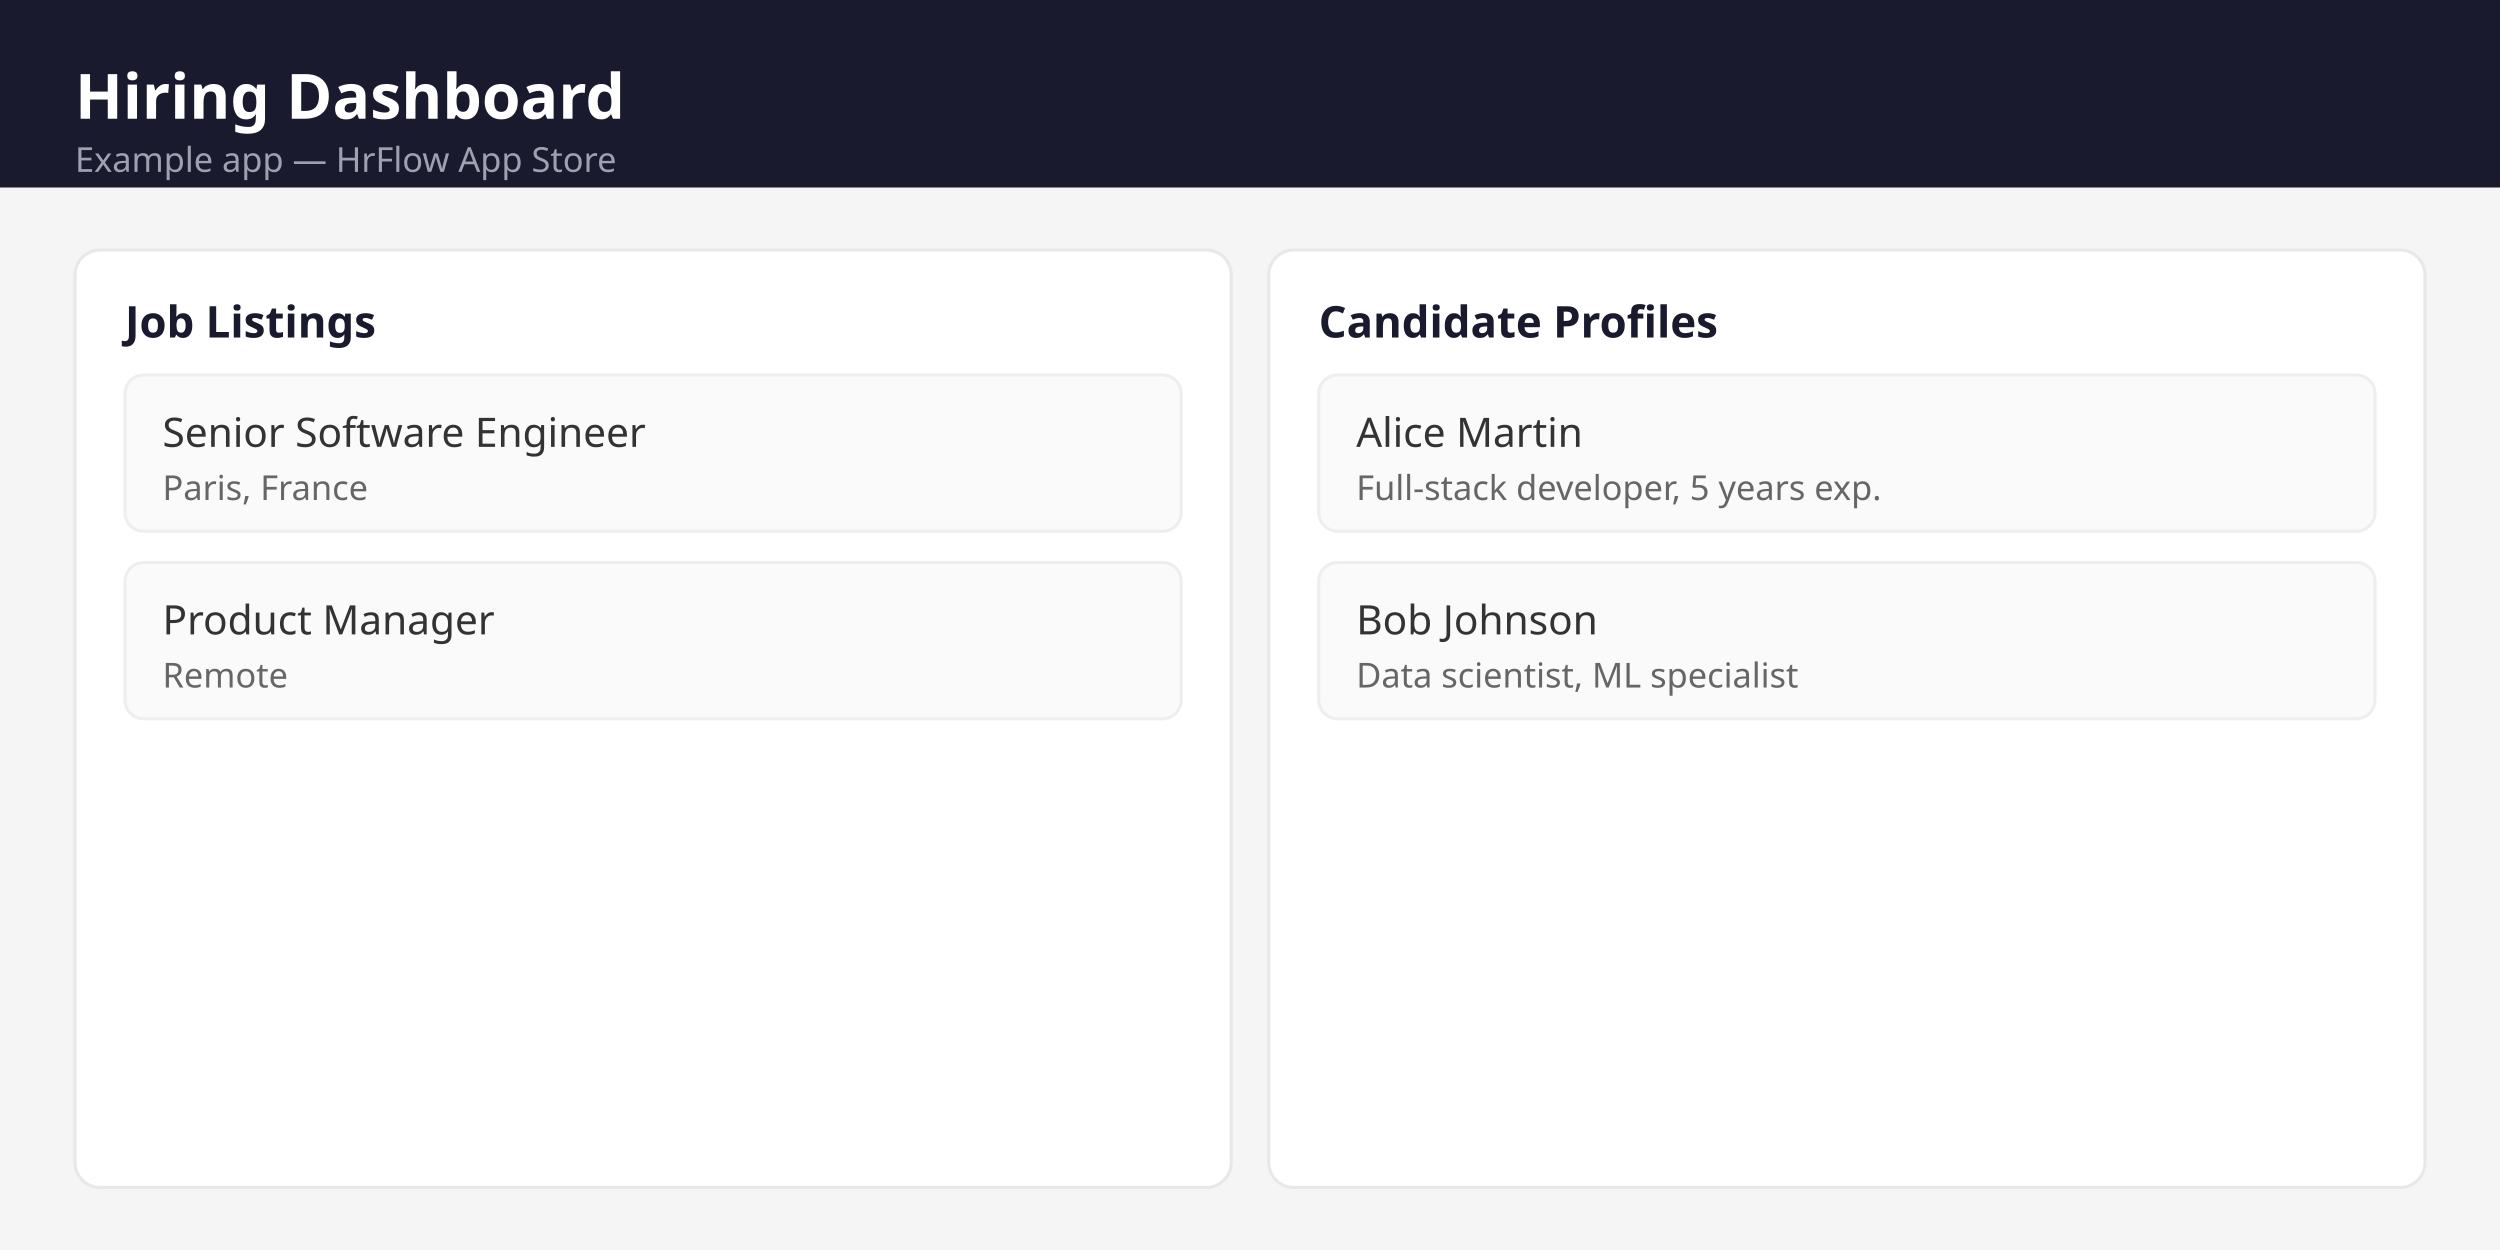
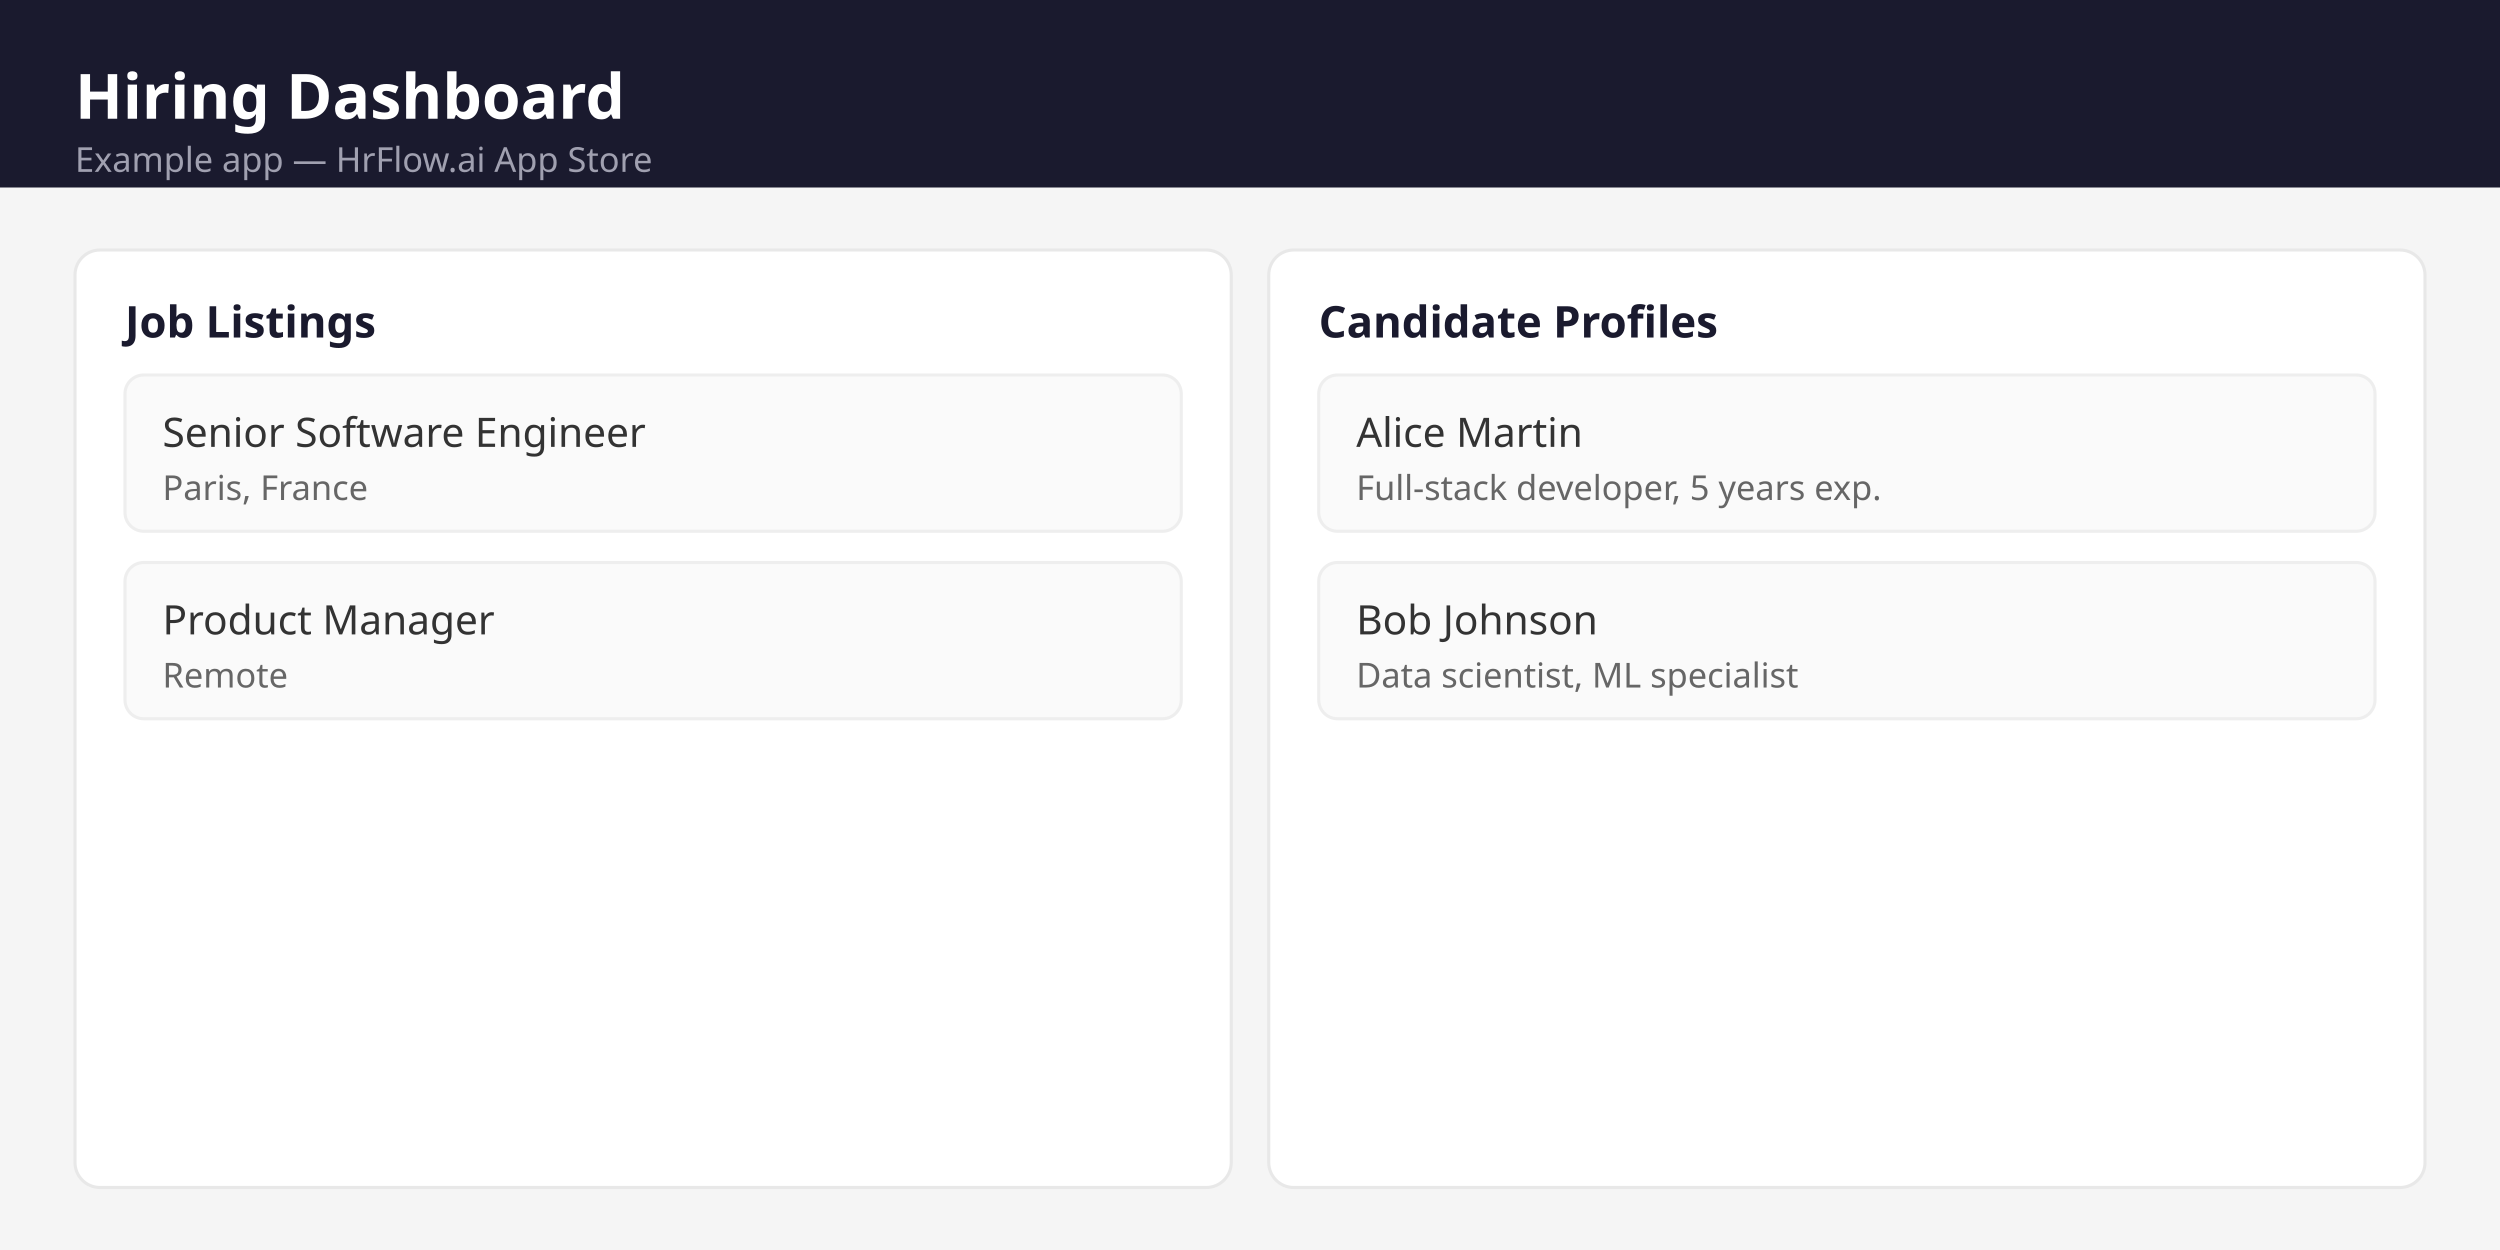
<svg xmlns="http://www.w3.org/2000/svg" width="800" height="400" viewBox="0 0 800 400">
  <rect width="800" height="400" fill="#f5f5f5" />
  <rect width="800" height="60" fill="#1a1a2e" />
  <text x="24" y="38" font-family="sans-serif" font-size="20" font-weight="600" fill="white">Hiring Dashboard</text>
-   <text x="24" y="55" font-family="sans-serif" font-size="11" fill="#a0a0b0">Example app — HrFlow App Store</text>
+   <text x="24" y="55" font-family="sans-serif" font-size="11" fill="#a0a0b0">Example app — HrFlow.ai App Store</text>
  <rect x="24" y="80" width="370" height="300" rx="8" fill="white" stroke="#e8e8e8" />
  <text x="40" y="108" font-family="sans-serif" font-size="14" font-weight="600" fill="#1a1a2e">Job Listings</text>
  <rect x="40" y="120" width="338" height="50" rx="6" fill="#fafafa" stroke="#eee" />
  <text x="52" y="143" font-family="sans-serif" font-size="13" font-weight="500" fill="#333">Senior Software Engineer</text>
  <text x="52" y="160" font-family="sans-serif" font-size="11" fill="#666">Paris, France</text>
  <rect x="40" y="180" width="338" height="50" rx="6" fill="#fafafa" stroke="#eee" />
  <text x="52" y="203" font-family="sans-serif" font-size="13" font-weight="500" fill="#333">Product Manager</text>
  <text x="52" y="220" font-family="sans-serif" font-size="11" fill="#666">Remote</text>
  <rect x="406" y="80" width="370" height="300" rx="8" fill="white" stroke="#e8e8e8" />
  <text x="422" y="108" font-family="sans-serif" font-size="14" font-weight="600" fill="#1a1a2e">Candidate Profiles</text>
  <rect x="422" y="120" width="338" height="50" rx="6" fill="#fafafa" stroke="#eee" />
  <text x="434" y="143" font-family="sans-serif" font-size="13" font-weight="500" fill="#333">Alice Martin</text>
  <text x="434" y="160" font-family="sans-serif" font-size="11" fill="#666">Full-stack developer, 5 years exp.</text>
  <rect x="422" y="180" width="338" height="50" rx="6" fill="#fafafa" stroke="#eee" />
  <text x="434" y="203" font-family="sans-serif" font-size="13" font-weight="500" fill="#333">Bob Johnson</text>
  <text x="434" y="220" font-family="sans-serif" font-size="11" fill="#666">Data scientist, ML specialist</text>
</svg>
